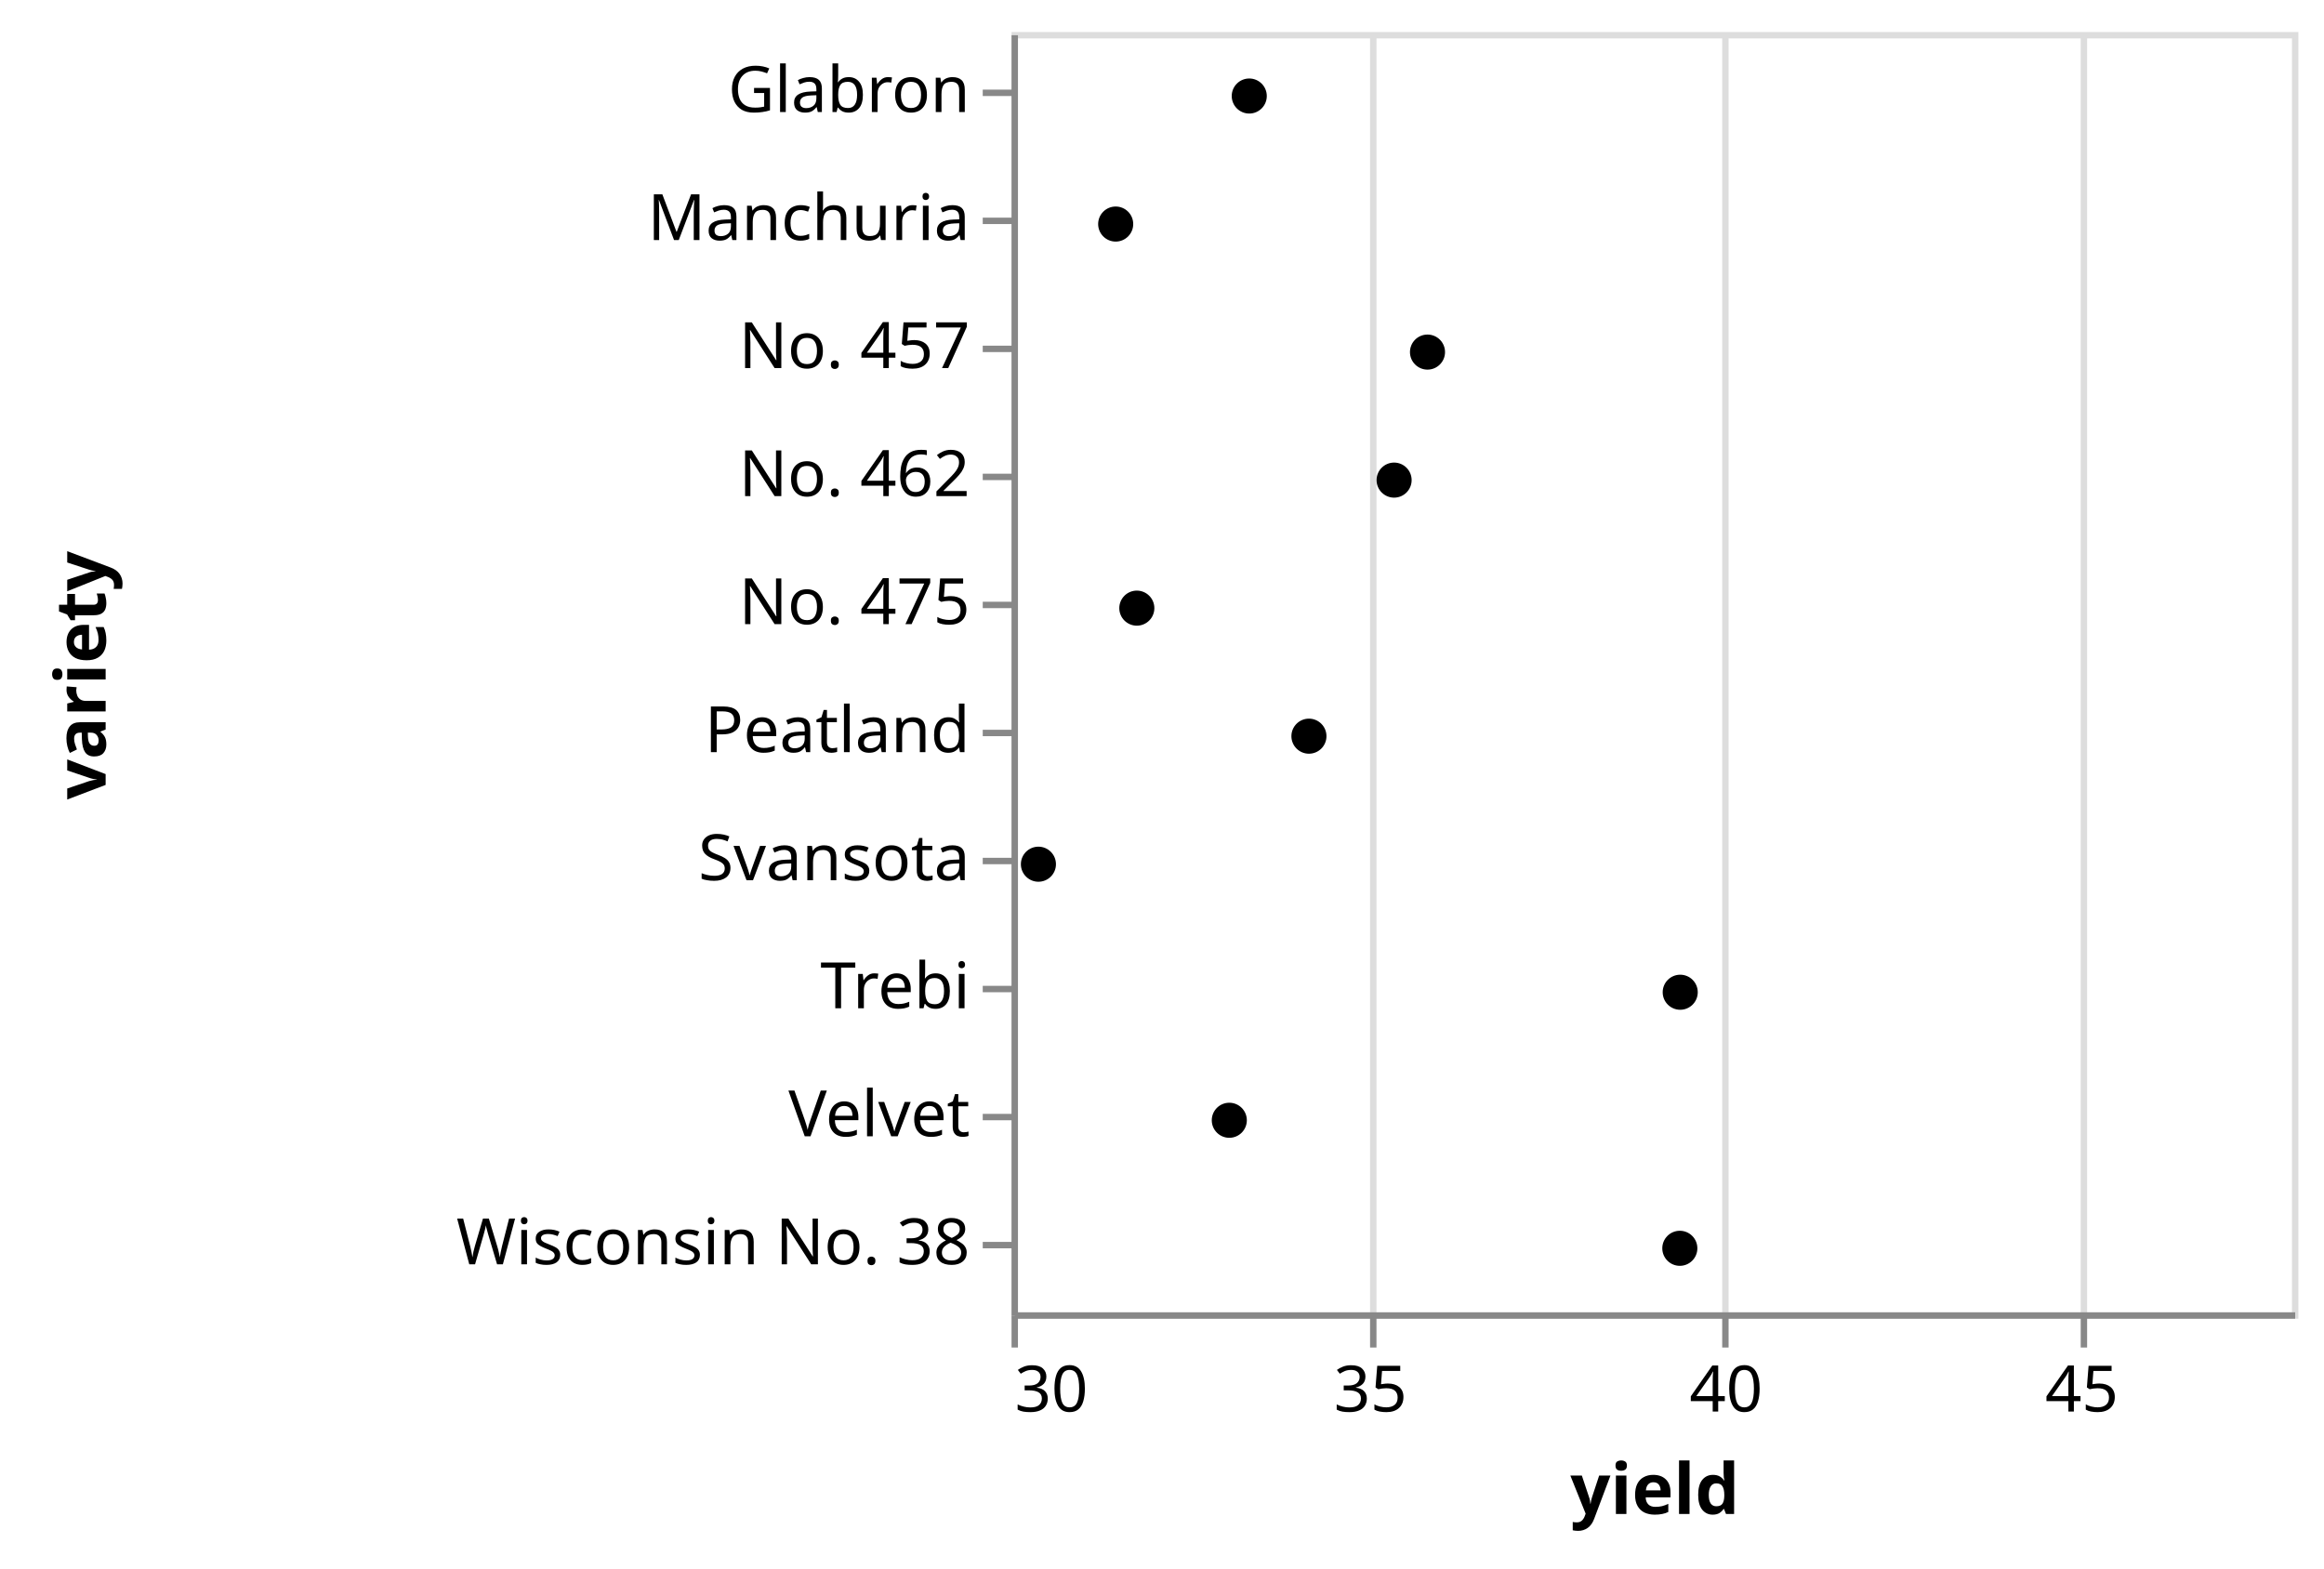
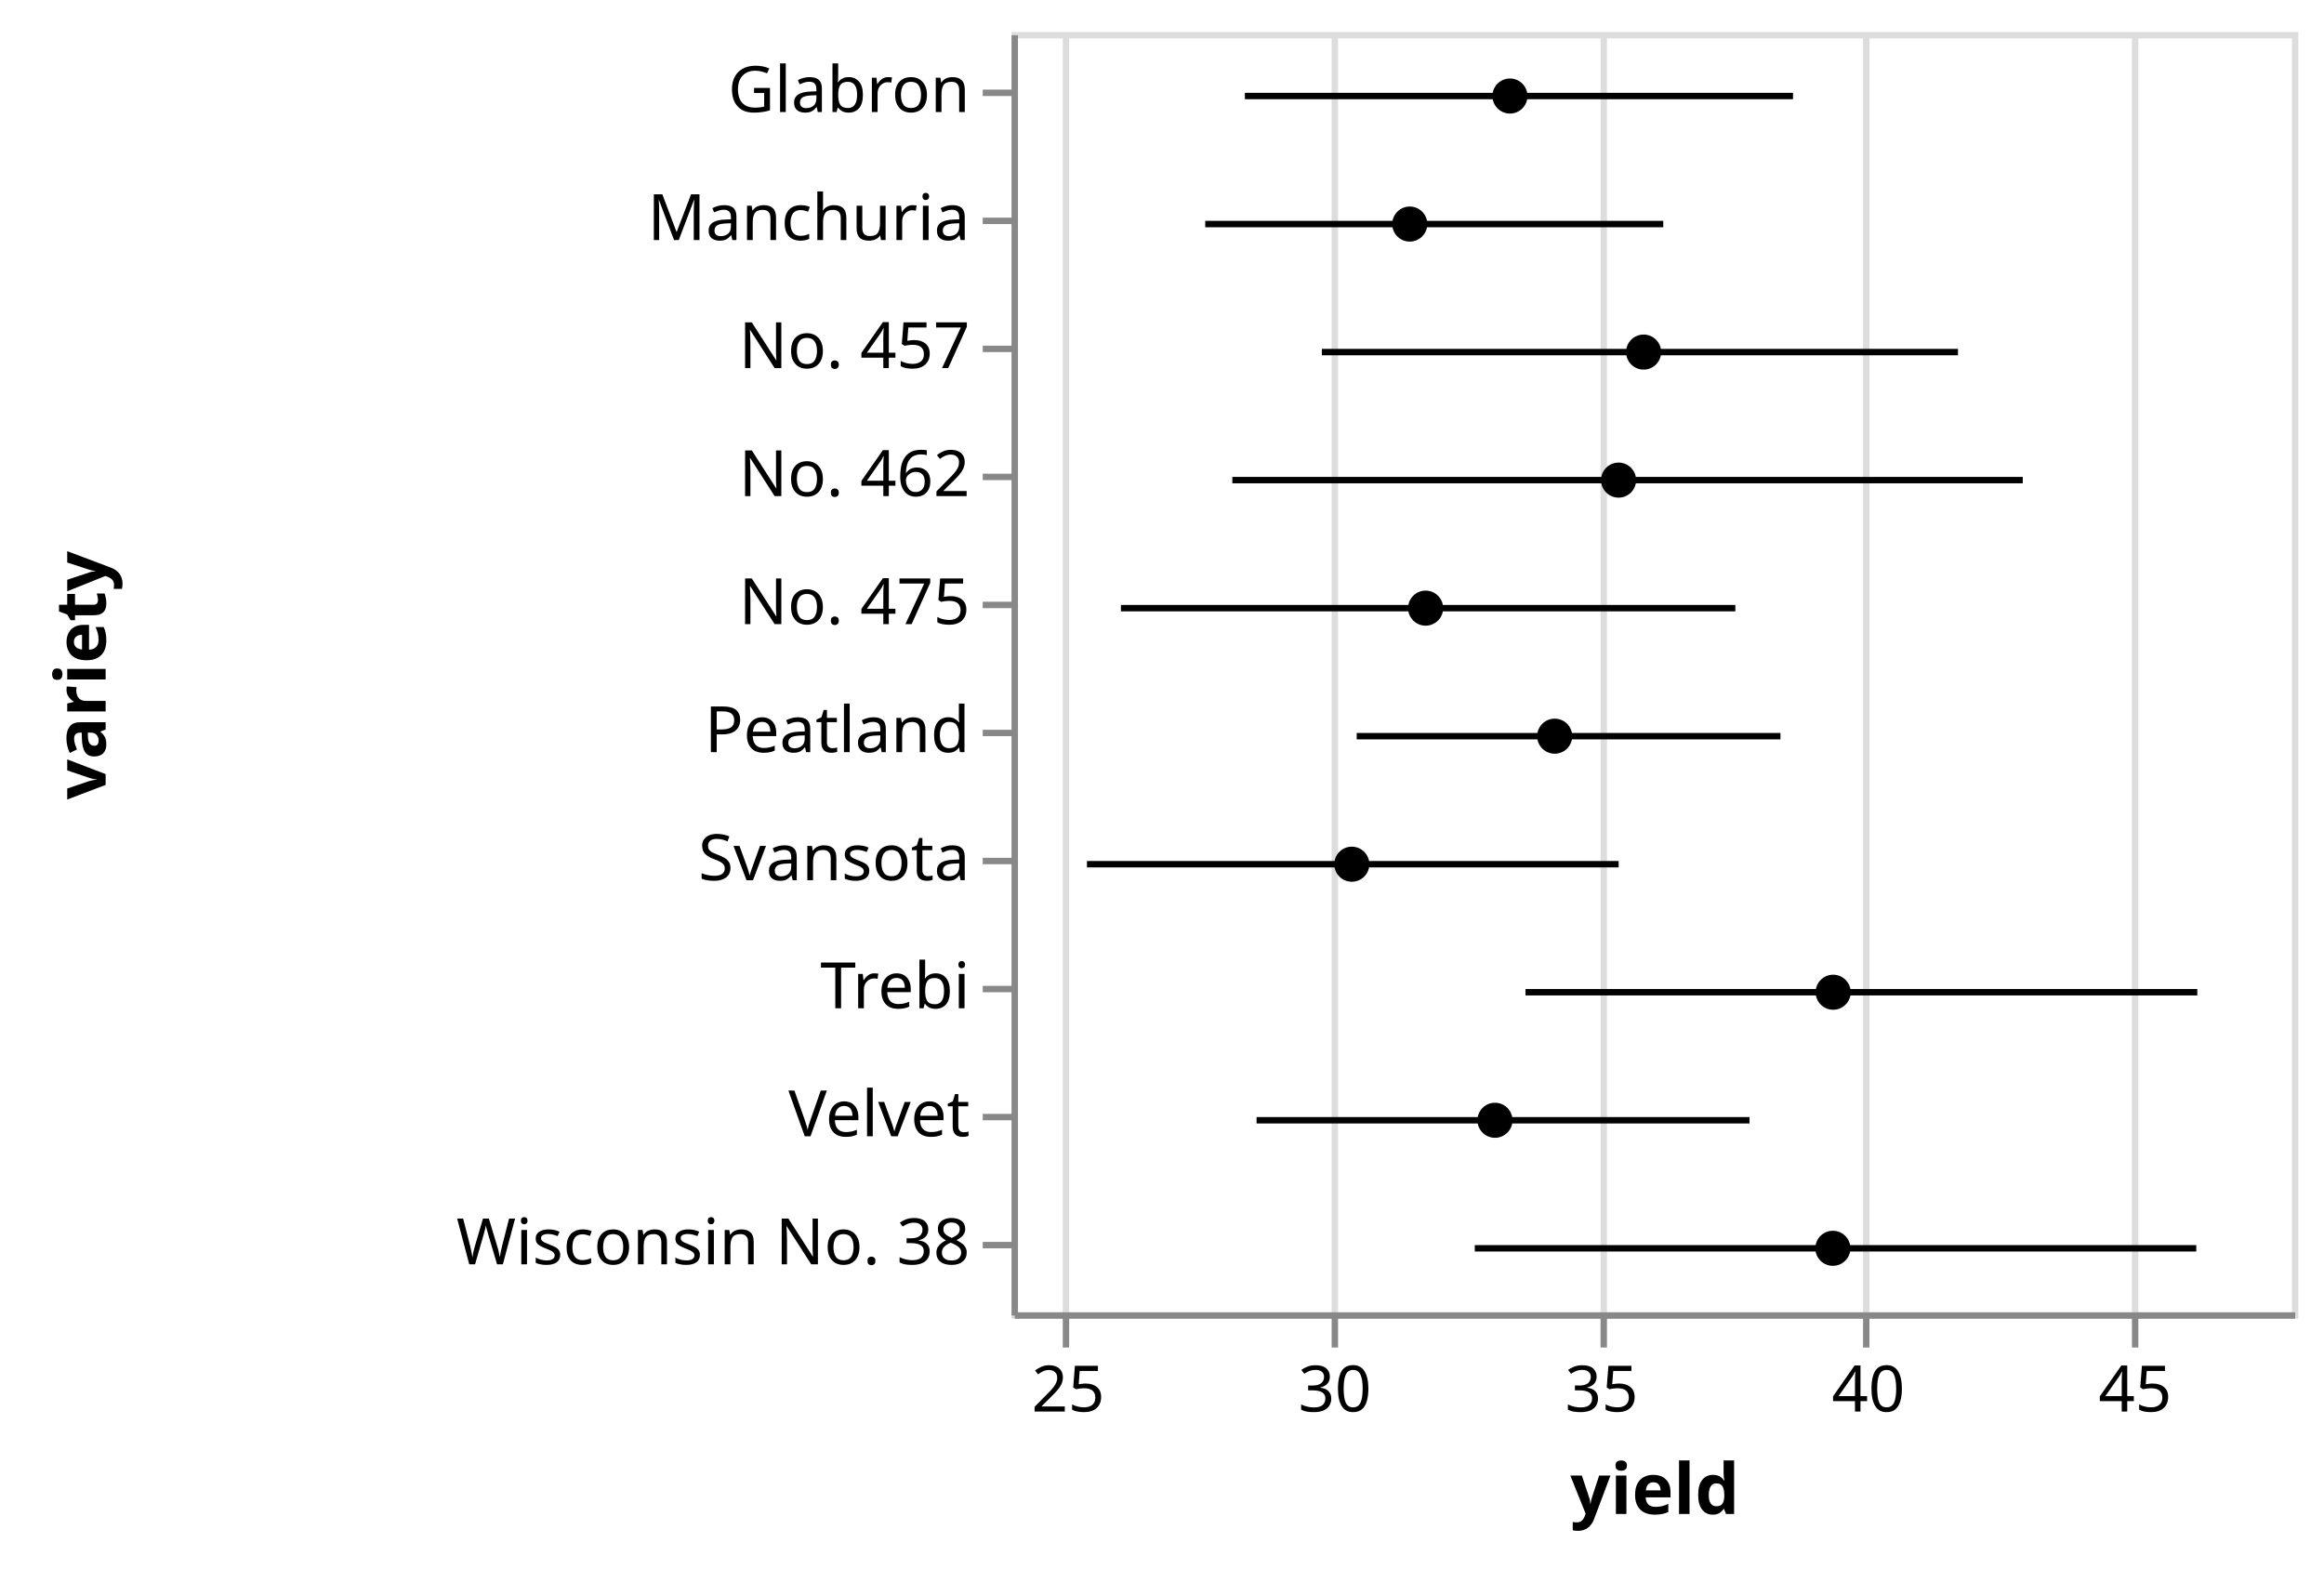
<svg xmlns="http://www.w3.org/2000/svg" class="marks" width="363" height="245" viewBox="0 0 363 245" version="1.1">
  <g transform="translate(158,5)">
    <g class="mark-group role-frame root">
      <g transform="translate(0,0)">
        <path class="background" d="M0.5,0.5h200v200h-200Z" style="fill: none; stroke: #ddd;" />
        <g>
          <g class="mark-group role-axis">
            <g transform="translate(0.5,200.5)">
              <path class="background" d="M0,0h0v0h0Z" style="pointer-events: none; fill: none;" />
              <g>
                <g class="mark-rule role-axis-grid" style="pointer-events: none;">
-                   <line transform="translate(0,0)" x2="0" y2="-200" style="fill: none; stroke: #ddd; stroke-width: 1; opacity: 1;" />
-                   <line transform="translate(56,0)" x2="0" y2="-200" style="fill: none; stroke: #ddd; stroke-width: 1; opacity: 1;" />
-                   <line transform="translate(111,0)" x2="0" y2="-200" style="fill: none; stroke: #ddd; stroke-width: 1; opacity: 1;" />
-                   <line transform="translate(167,0)" x2="0" y2="-200" style="fill: none; stroke: #ddd; stroke-width: 1; opacity: 1;" />
+                   <line transform="translate(8,0)" x2="0" y2="-200" style="fill: none; stroke: #ddd; stroke-width: 1; opacity: 1;" />
+                   <line transform="translate(50,0)" x2="0" y2="-200" style="fill: none; stroke: #ddd; stroke-width: 1; opacity: 1;" />
+                   <line transform="translate(92,0)" x2="0" y2="-200" style="fill: none; stroke: #ddd; stroke-width: 1; opacity: 1;" />
+                   <line transform="translate(133,0)" x2="0" y2="-200" style="fill: none; stroke: #ddd; stroke-width: 1; opacity: 1;" />
+                   <line transform="translate(175,0)" x2="0" y2="-200" style="fill: none; stroke: #ddd; stroke-width: 1; opacity: 1;" />
                </g>
              </g>
            </g>
          </g>
          <g class="mark-rule role-mark layer_0_layer_0_marks">
-             <line transform="translate(0,30)" x2="69.062" y2="0" style="fill: none;" />
-             <line transform="translate(0,10)" x2="96.081" y2="0" style="fill: none;" />
-             <line transform="translate(0,130)" x2="59.768" y2="0" style="fill: none;" />
-             <line transform="translate(0,170)" x2="87.026" y2="0" style="fill: none;" />
-             <line transform="translate(0,150)" x2="180.278" y2="0" style="fill: none;" />
-             <line transform="translate(0,50)" x2="130.439" y2="0" style="fill: none;" />
-             <line transform="translate(0,70)" x2="143.93" y2="0" style="fill: none;" />
-             <line transform="translate(0,110)" x2="93.464" y2="0" style="fill: none;" />
-             <line transform="translate(0,90)" x2="84.075" y2="0" style="fill: none;" />
-             <line transform="translate(0,190)" x2="180.064" y2="0" style="fill: none;" />
+             <line transform="translate(30.25405,30)" x2="71.542" y2="0" style="fill: none; stroke: black;" />
+             <line transform="translate(36.44618,10)" x2="85.615" y2="0" style="fill: none; stroke: black;" />
+             <line transform="translate(11.77778,130)" x2="83.049" y2="0" style="fill: none; stroke: black;" />
+             <line transform="translate(38.27256,170)" x2="76.997" y2="0" style="fill: none; stroke: black;" />
+             <line transform="translate(80.2847,150)" x2="104.924" y2="0" style="fill: none; stroke: black;" />
+             <line transform="translate(48.46703,50)" x2="99.362" y2="0" style="fill: none; stroke: black;" />
+             <line transform="translate(34.4867,70)" x2="123.461" y2="0" style="fill: none; stroke: black;" />
+             <line transform="translate(53.91147,110)" x2="66.187" y2="0" style="fill: none; stroke: black;" />
+             <line transform="translate(17.08275,90)" x2="95.973" y2="0" style="fill: none; stroke: black;" />
+             <line transform="translate(72.3588,190)" x2="112.689" y2="0" style="fill: none; stroke: black;" />
          </g>
          <g class="mark-symbol role-mark layer_1_marks">
-             <path transform="translate(16.26544,30)" d="M2.739,0A2.739,2.739,0,1,1,-2.739,0A2.739,2.739,0,1,1,2.739,0" style="fill: black; stroke-width: 2;" />
-             <path transform="translate(37.12962,10)" d="M2.739,0A2.739,2.739,0,1,1,-2.739,0A2.739,2.739,0,1,1,2.739,0" style="fill: black; stroke-width: 2;" />
-             <path transform="translate(4.197528,130)" d="M2.739,0A2.739,2.739,0,1,1,-2.739,0A2.739,2.739,0,1,1,2.739,0" style="fill: black; stroke-width: 2;" />
-             <path transform="translate(34.01232,170)" d="M2.739,0A2.739,2.739,0,1,1,-2.739,0A2.739,2.739,0,1,1,2.739,0" style="fill: black; stroke-width: 2;" />
-             <path transform="translate(104.4444,150)" d="M2.739,0A2.739,2.739,0,1,1,-2.739,0A2.739,2.739,0,1,1,2.739,0" style="fill: black; stroke-width: 2;" />
-             <path transform="translate(64.96916,50)" d="M2.739,0A2.739,2.739,0,1,1,-2.739,0A2.739,2.739,0,1,1,2.739,0" style="fill: black; stroke-width: 2;" />
-             <path transform="translate(59.75312,70)" d="M2.739,0A2.739,2.739,0,1,1,-2.739,0A2.739,2.739,0,1,1,2.739,0" style="fill: black; stroke-width: 2;" />
-             <path transform="translate(46.45062,110)" d="M2.739,0A2.739,2.739,0,1,1,-2.739,0A2.739,2.739,0,1,1,2.739,0" style="fill: black; stroke-width: 2;" />
-             <path transform="translate(19.5679,90)" d="M2.739,0A2.739,2.739,0,1,1,-2.739,0A2.739,2.739,0,1,1,2.739,0" style="fill: black; stroke-width: 2;" />
-             <path transform="translate(104.3827,190)" d="M2.739,0A2.739,2.739,0,1,1,-2.739,0A2.739,2.739,0,1,1,2.739,0" style="fill: black; stroke-width: 2;" />
+             <path transform="translate(62.19908,30)" d="M2.739,0A2.739,2.739,0,1,1,-2.739,0A2.739,2.739,0,1,1,2.739,0" style="fill: black; stroke-width: 2;" />
+             <path transform="translate(77.84722,10)" d="M2.739,0A2.739,2.739,0,1,1,-2.739,0A2.739,2.739,0,1,1,2.739,0" style="fill: black; stroke-width: 2;" />
+             <path transform="translate(53.14815,130)" d="M2.739,0A2.739,2.739,0,1,1,-2.739,0A2.739,2.739,0,1,1,2.739,0" style="fill: black; stroke-width: 2;" />
+             <path transform="translate(75.50924,170)" d="M2.739,0A2.739,2.739,0,1,1,-2.739,0A2.739,2.739,0,1,1,2.739,0" style="fill: black; stroke-width: 2;" />
+             <path transform="translate(128.3333,150)" d="M2.739,0A2.739,2.739,0,1,1,-2.739,0A2.739,2.739,0,1,1,2.739,0" style="fill: black; stroke-width: 2;" />
+             <path transform="translate(98.72687,50)" d="M2.739,0A2.739,2.739,0,1,1,-2.739,0A2.739,2.739,0,1,1,2.739,0" style="fill: black; stroke-width: 2;" />
+             <path transform="translate(94.81484,70)" d="M2.739,0A2.739,2.739,0,1,1,-2.739,0A2.739,2.739,0,1,1,2.739,0" style="fill: black; stroke-width: 2;" />
+             <path transform="translate(84.83797,110)" d="M2.739,0A2.739,2.739,0,1,1,-2.739,0A2.739,2.739,0,1,1,2.739,0" style="fill: black; stroke-width: 2;" />
+             <path transform="translate(64.67592,90)" d="M2.739,0A2.739,2.739,0,1,1,-2.739,0A2.739,2.739,0,1,1,2.739,0" style="fill: black; stroke-width: 2;" />
+             <path transform="translate(128.287,190)" d="M2.739,0A2.739,2.739,0,1,1,-2.739,0A2.739,2.739,0,1,1,2.739,0" style="fill: black; stroke-width: 2;" />
          </g>
          <g class="mark-group role-axis">
            <g transform="translate(0.5,200.5)">
              <path class="background" d="M0,0h0v0h0Z" style="pointer-events: none; fill: none;" />
              <g>
                <g class="mark-rule role-axis-tick" style="pointer-events: none;">
-                   <line transform="translate(0,0)" x2="0" y2="5" style="fill: none; stroke: #888; stroke-width: 1; opacity: 1;" />
-                   <line transform="translate(56,0)" x2="0" y2="5" style="fill: none; stroke: #888; stroke-width: 1; opacity: 1;" />
-                   <line transform="translate(111,0)" x2="0" y2="5" style="fill: none; stroke: #888; stroke-width: 1; opacity: 1;" />
-                   <line transform="translate(167,0)" x2="0" y2="5" style="fill: none; stroke: #888; stroke-width: 1; opacity: 1;" />
+                   <line transform="translate(8,0)" x2="0" y2="5" style="fill: none; stroke: #888; stroke-width: 1; opacity: 1;" />
+                   <line transform="translate(50,0)" x2="0" y2="5" style="fill: none; stroke: #888; stroke-width: 1; opacity: 1;" />
+                   <line transform="translate(92,0)" x2="0" y2="5" style="fill: none; stroke: #888; stroke-width: 1; opacity: 1;" />
+                   <line transform="translate(133,0)" x2="0" y2="5" style="fill: none; stroke: #888; stroke-width: 1; opacity: 1;" />
+                   <line transform="translate(175,0)" x2="0" y2="5" style="fill: none; stroke: #888; stroke-width: 1; opacity: 1;" />
                </g>
                <g class="mark-text role-axis-label" style="pointer-events: none;">
-                   <text text-anchor="start" transform="translate(0,15)" style="font-family: sans-serif; font-size: 10px; fill: #000; opacity: 1;">30</text>
-                   <text text-anchor="middle" transform="translate(55.55556,15)" style="font-family: sans-serif; font-size: 10px; fill: #000; opacity: 1;">35</text>
-                   <text text-anchor="middle" transform="translate(111.1111,15)" style="font-family: sans-serif; font-size: 10px; fill: #000; opacity: 1;">40</text>
-                   <text text-anchor="middle" transform="translate(166.6667,15)" style="font-family: sans-serif; font-size: 10px; fill: #000; opacity: 1;">45</text>
+                   <text text-anchor="middle" transform="translate(8.333333,15)" style="font-family: sans-serif; font-size: 10px; fill: #000; opacity: 1;">25</text>
+                   <text text-anchor="middle" transform="translate(50,15)" style="font-family: sans-serif; font-size: 10px; fill: #000; opacity: 1;">30</text>
+                   <text text-anchor="middle" transform="translate(91.66667,15)" style="font-family: sans-serif; font-size: 10px; fill: #000; opacity: 1;">35</text>
+                   <text text-anchor="middle" transform="translate(133.3333,15)" style="font-family: sans-serif; font-size: 10px; fill: #000; opacity: 1;">40</text>
+                   <text text-anchor="middle" transform="translate(175,15)" style="font-family: sans-serif; font-size: 10px; fill: #000; opacity: 1;">45</text>
                </g>
                <g class="mark-rule role-axis-domain" style="pointer-events: none;">
                  <line transform="translate(0,0)" x2="200" y2="0" style="fill: none; stroke: #888; stroke-width: 1; opacity: 1;" />
                </g>
                <g class="mark-text role-axis-title" style="pointer-events: none;">
                  <text text-anchor="middle" transform="translate(100,31)" style="font-family: sans-serif; font-size: 11px; font-weight: bold; fill: #000; opacity: 1;">yield</text>
                </g>
              </g>
            </g>
          </g>
          <g class="mark-group role-axis">
            <g transform="translate(0.5,0.5)">
              <path class="background" d="M0,0h0v0h0Z" style="pointer-events: none; fill: none;" />
              <g>
                <g class="mark-rule role-axis-tick" style="pointer-events: none;">
                  <line transform="translate(0,9)" x2="-5" y2="0" style="fill: none; stroke: #888; stroke-width: 1; opacity: 1;" />
                  <line transform="translate(0,29)" x2="-5" y2="0" style="fill: none; stroke: #888; stroke-width: 1; opacity: 1;" />
                  <line transform="translate(0,49)" x2="-5" y2="0" style="fill: none; stroke: #888; stroke-width: 1; opacity: 1;" />
                  <line transform="translate(0,69)" x2="-5" y2="0" style="fill: none; stroke: #888; stroke-width: 1; opacity: 1;" />
                  <line transform="translate(0,89)" x2="-5" y2="0" style="fill: none; stroke: #888; stroke-width: 1; opacity: 1;" />
                  <line transform="translate(0,109)" x2="-5" y2="0" style="fill: none; stroke: #888; stroke-width: 1; opacity: 1;" />
                  <line transform="translate(0,129)" x2="-5" y2="0" style="fill: none; stroke: #888; stroke-width: 1; opacity: 1;" />
                  <line transform="translate(0,149)" x2="-5" y2="0" style="fill: none; stroke: #888; stroke-width: 1; opacity: 1;" />
                  <line transform="translate(0,169)" x2="-5" y2="0" style="fill: none; stroke: #888; stroke-width: 1; opacity: 1;" />
                  <line transform="translate(0,189)" x2="-5" y2="0" style="fill: none; stroke: #888; stroke-width: 1; opacity: 1;" />
                </g>
                <g class="mark-text role-axis-label" style="pointer-events: none;">
                  <text text-anchor="end" transform="translate(-7,12)" style="font-family: sans-serif; font-size: 10px; fill: #000; opacity: 1;">Glabron</text>
                  <text text-anchor="end" transform="translate(-7,32)" style="font-family: sans-serif; font-size: 10px; fill: #000; opacity: 1;">Manchuria</text>
                  <text text-anchor="end" transform="translate(-7,52)" style="font-family: sans-serif; font-size: 10px; fill: #000; opacity: 1;">No. 457</text>
                  <text text-anchor="end" transform="translate(-7,72)" style="font-family: sans-serif; font-size: 10px; fill: #000; opacity: 1;">No. 462</text>
                  <text text-anchor="end" transform="translate(-7,92)" style="font-family: sans-serif; font-size: 10px; fill: #000; opacity: 1;">No. 475</text>
                  <text text-anchor="end" transform="translate(-7,112)" style="font-family: sans-serif; font-size: 10px; fill: #000; opacity: 1;">Peatland</text>
                  <text text-anchor="end" transform="translate(-7,132)" style="font-family: sans-serif; font-size: 10px; fill: #000; opacity: 1;">Svansota</text>
                  <text text-anchor="end" transform="translate(-7,152)" style="font-family: sans-serif; font-size: 10px; fill: #000; opacity: 1;">Trebi</text>
                  <text text-anchor="end" transform="translate(-7,172)" style="font-family: sans-serif; font-size: 10px; fill: #000; opacity: 1;">Velvet</text>
                  <text text-anchor="end" transform="translate(-7,192)" style="font-family: sans-serif; font-size: 10px; fill: #000; opacity: 1;">Wisconsin No. 38</text>
                </g>
                <g class="mark-rule role-axis-domain" style="pointer-events: none;">
                  <line transform="translate(0,0)" x2="0" y2="200" style="fill: none; stroke: #888; stroke-width: 1; opacity: 1;" />
                </g>
                <g class="mark-text role-axis-title" style="pointer-events: none;">
                  <text text-anchor="middle" transform="translate(-140,100) rotate(-90) translate(0,-2)" style="font-family: sans-serif; font-size: 11px; font-weight: bold; fill: #000; opacity: 1;">variety</text>
                </g>
              </g>
            </g>
          </g>
        </g>
      </g>
    </g>
  </g>
</svg>
